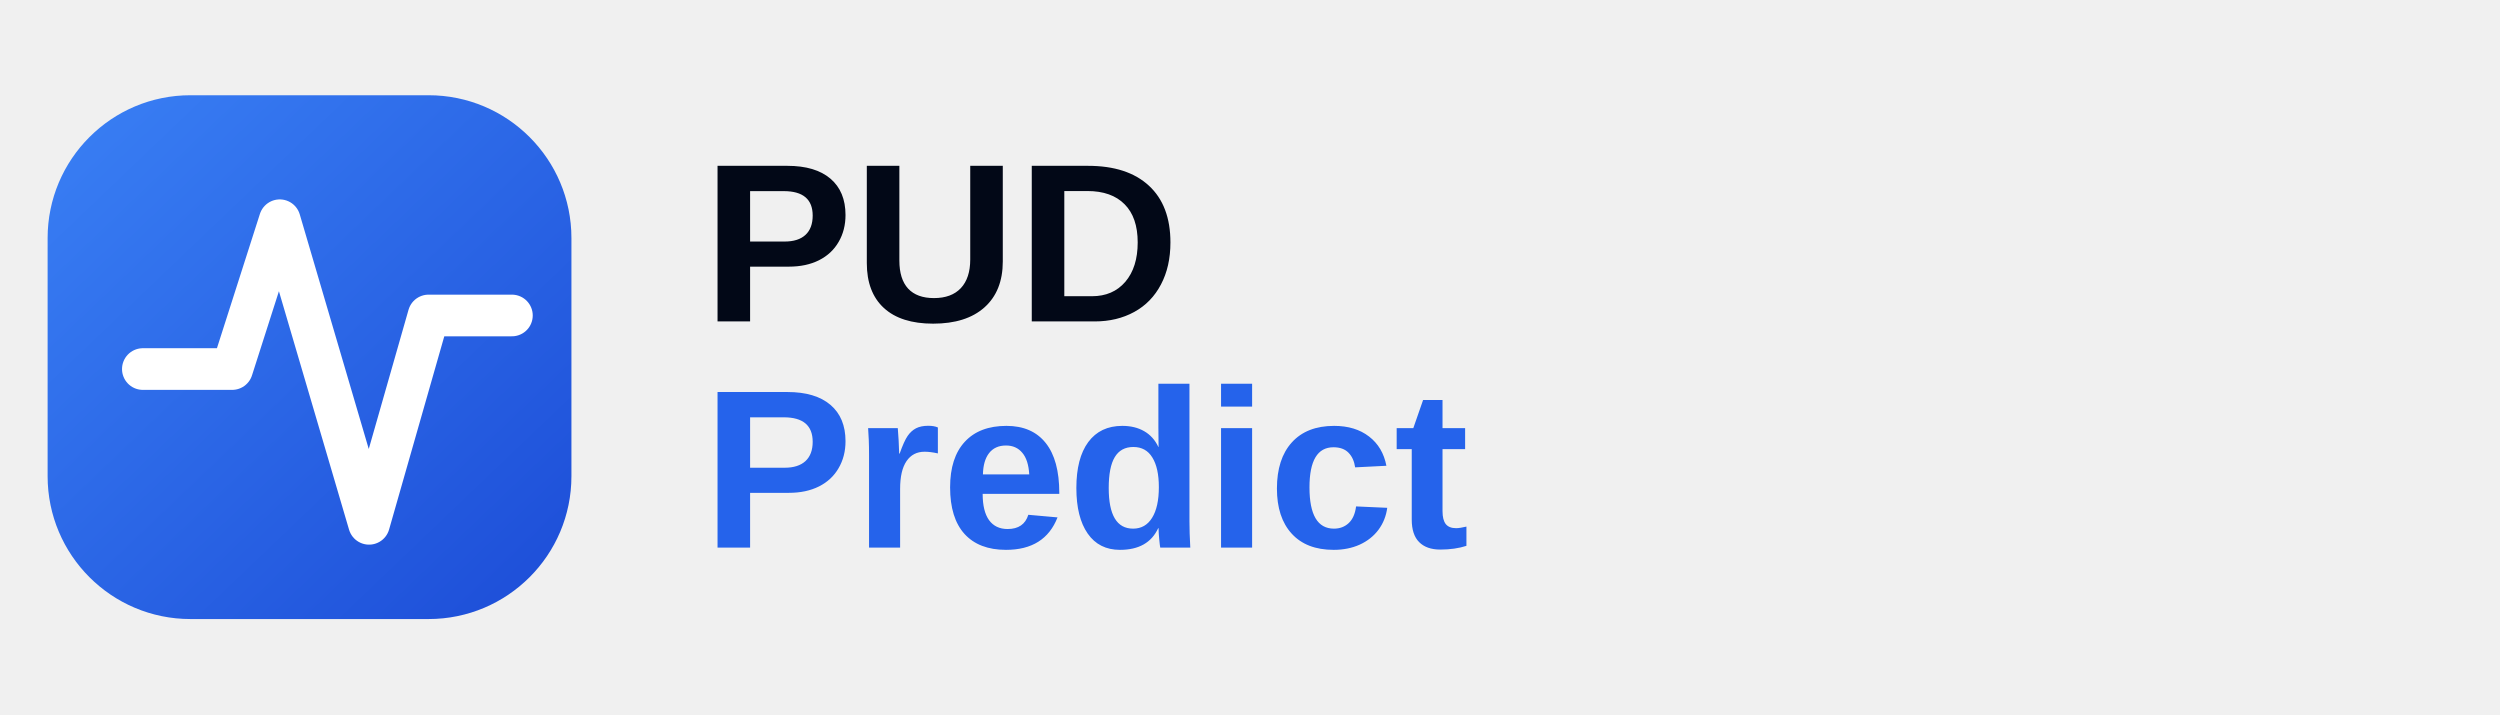
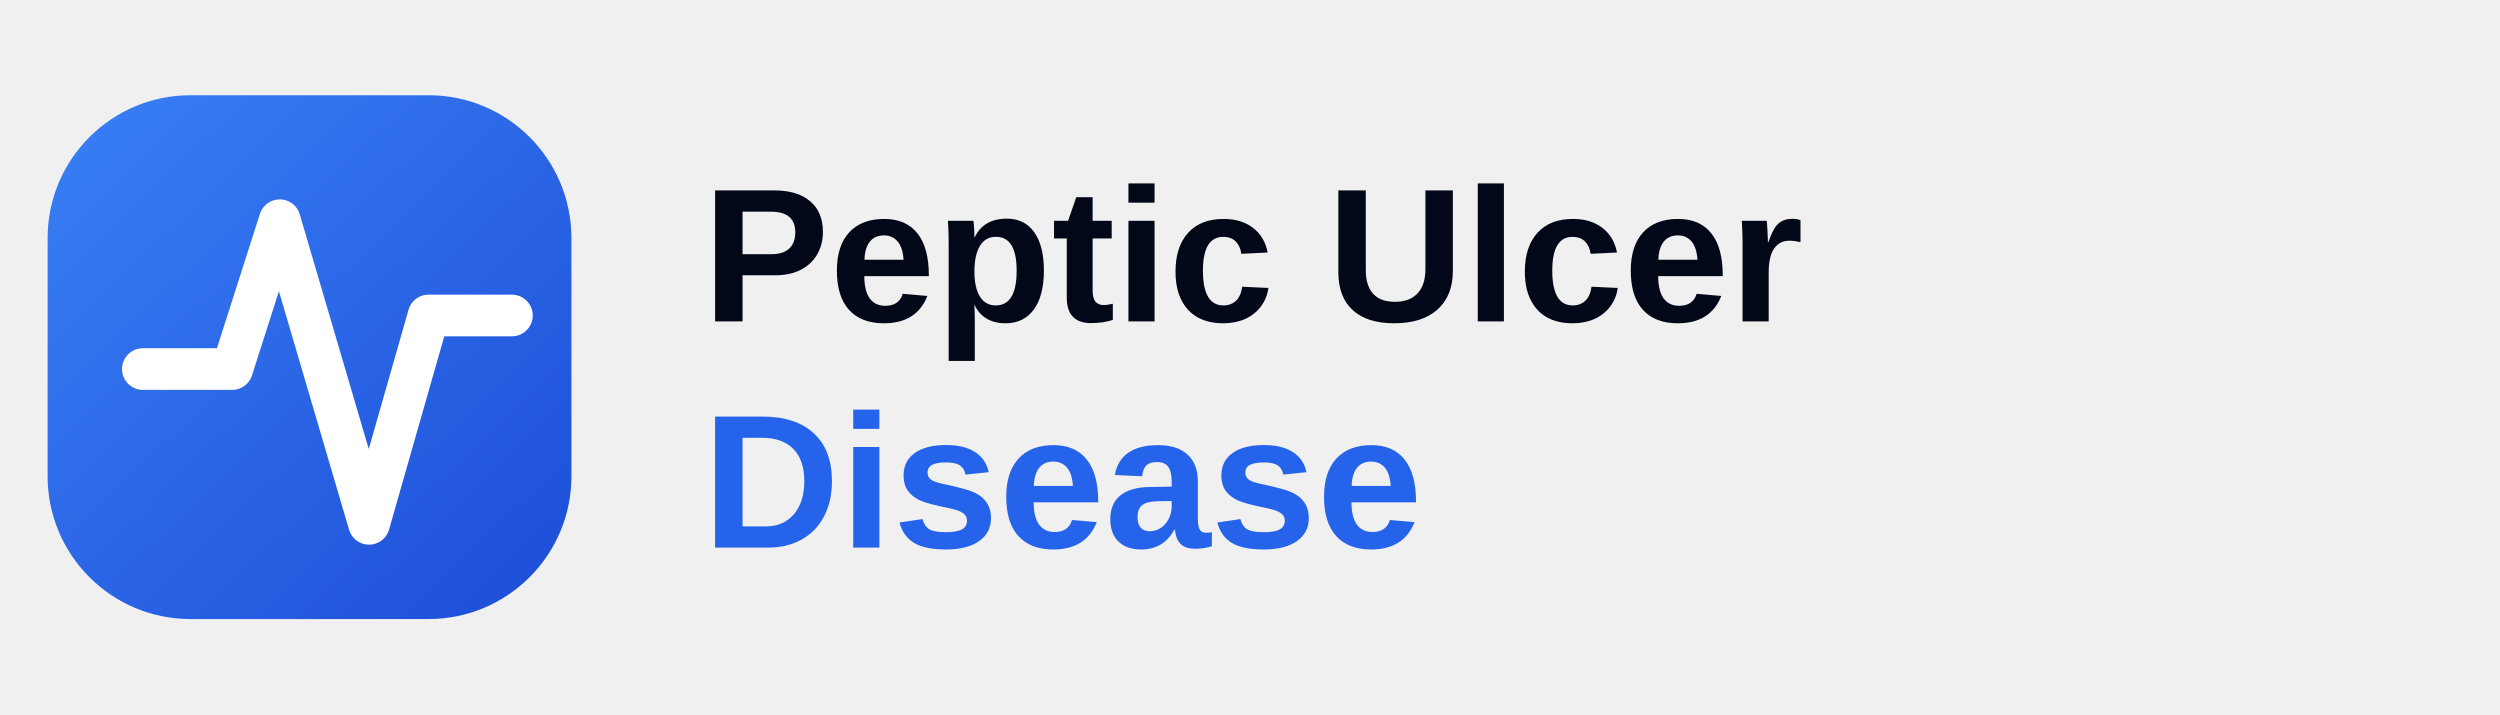
<svg xmlns="http://www.w3.org/2000/svg" viewBox="0 0 420 120" role="img" aria-labelledby="title desc">
  <defs>
    <linearGradient id="logoBlue" x1="8" y1="10" x2="94" y2="100" gradientUnits="userSpaceOnUse">
      <stop stop-color="#3b82f6" />
      <stop offset="1" stop-color="#1d4ed8" />
    </linearGradient>
  </defs>
  <rect x="8" y="16" width="88" height="88" rx="24" fill="url(#logoBlue)" />
  <path d="M24 62h15l8-25 15 51 10-35h14" fill="none" stroke="#ffffff" stroke-width="7" stroke-linecap="round" stroke-linejoin="round" />
-   <text x="118" y="54" font-family="Poppins, Arial, sans-serif" font-size="38" font-weight="800" fill="#020817">PUD</text>
-   <text x="118" y="92" font-family="Poppins, Arial, sans-serif" font-size="38" font-weight="800" fill="#2563eb">Predict</text>
+   <text x="118" y="54" font-family="Poppins, Arial, sans-serif" font-size="32" font-weight="800" fill="#020817">Peptic Ulcer</text>
+   <text x="118" y="92" font-family="Poppins, Arial, sans-serif" font-size="32" font-weight="800" fill="#2563eb">Disease</text>
</svg>
